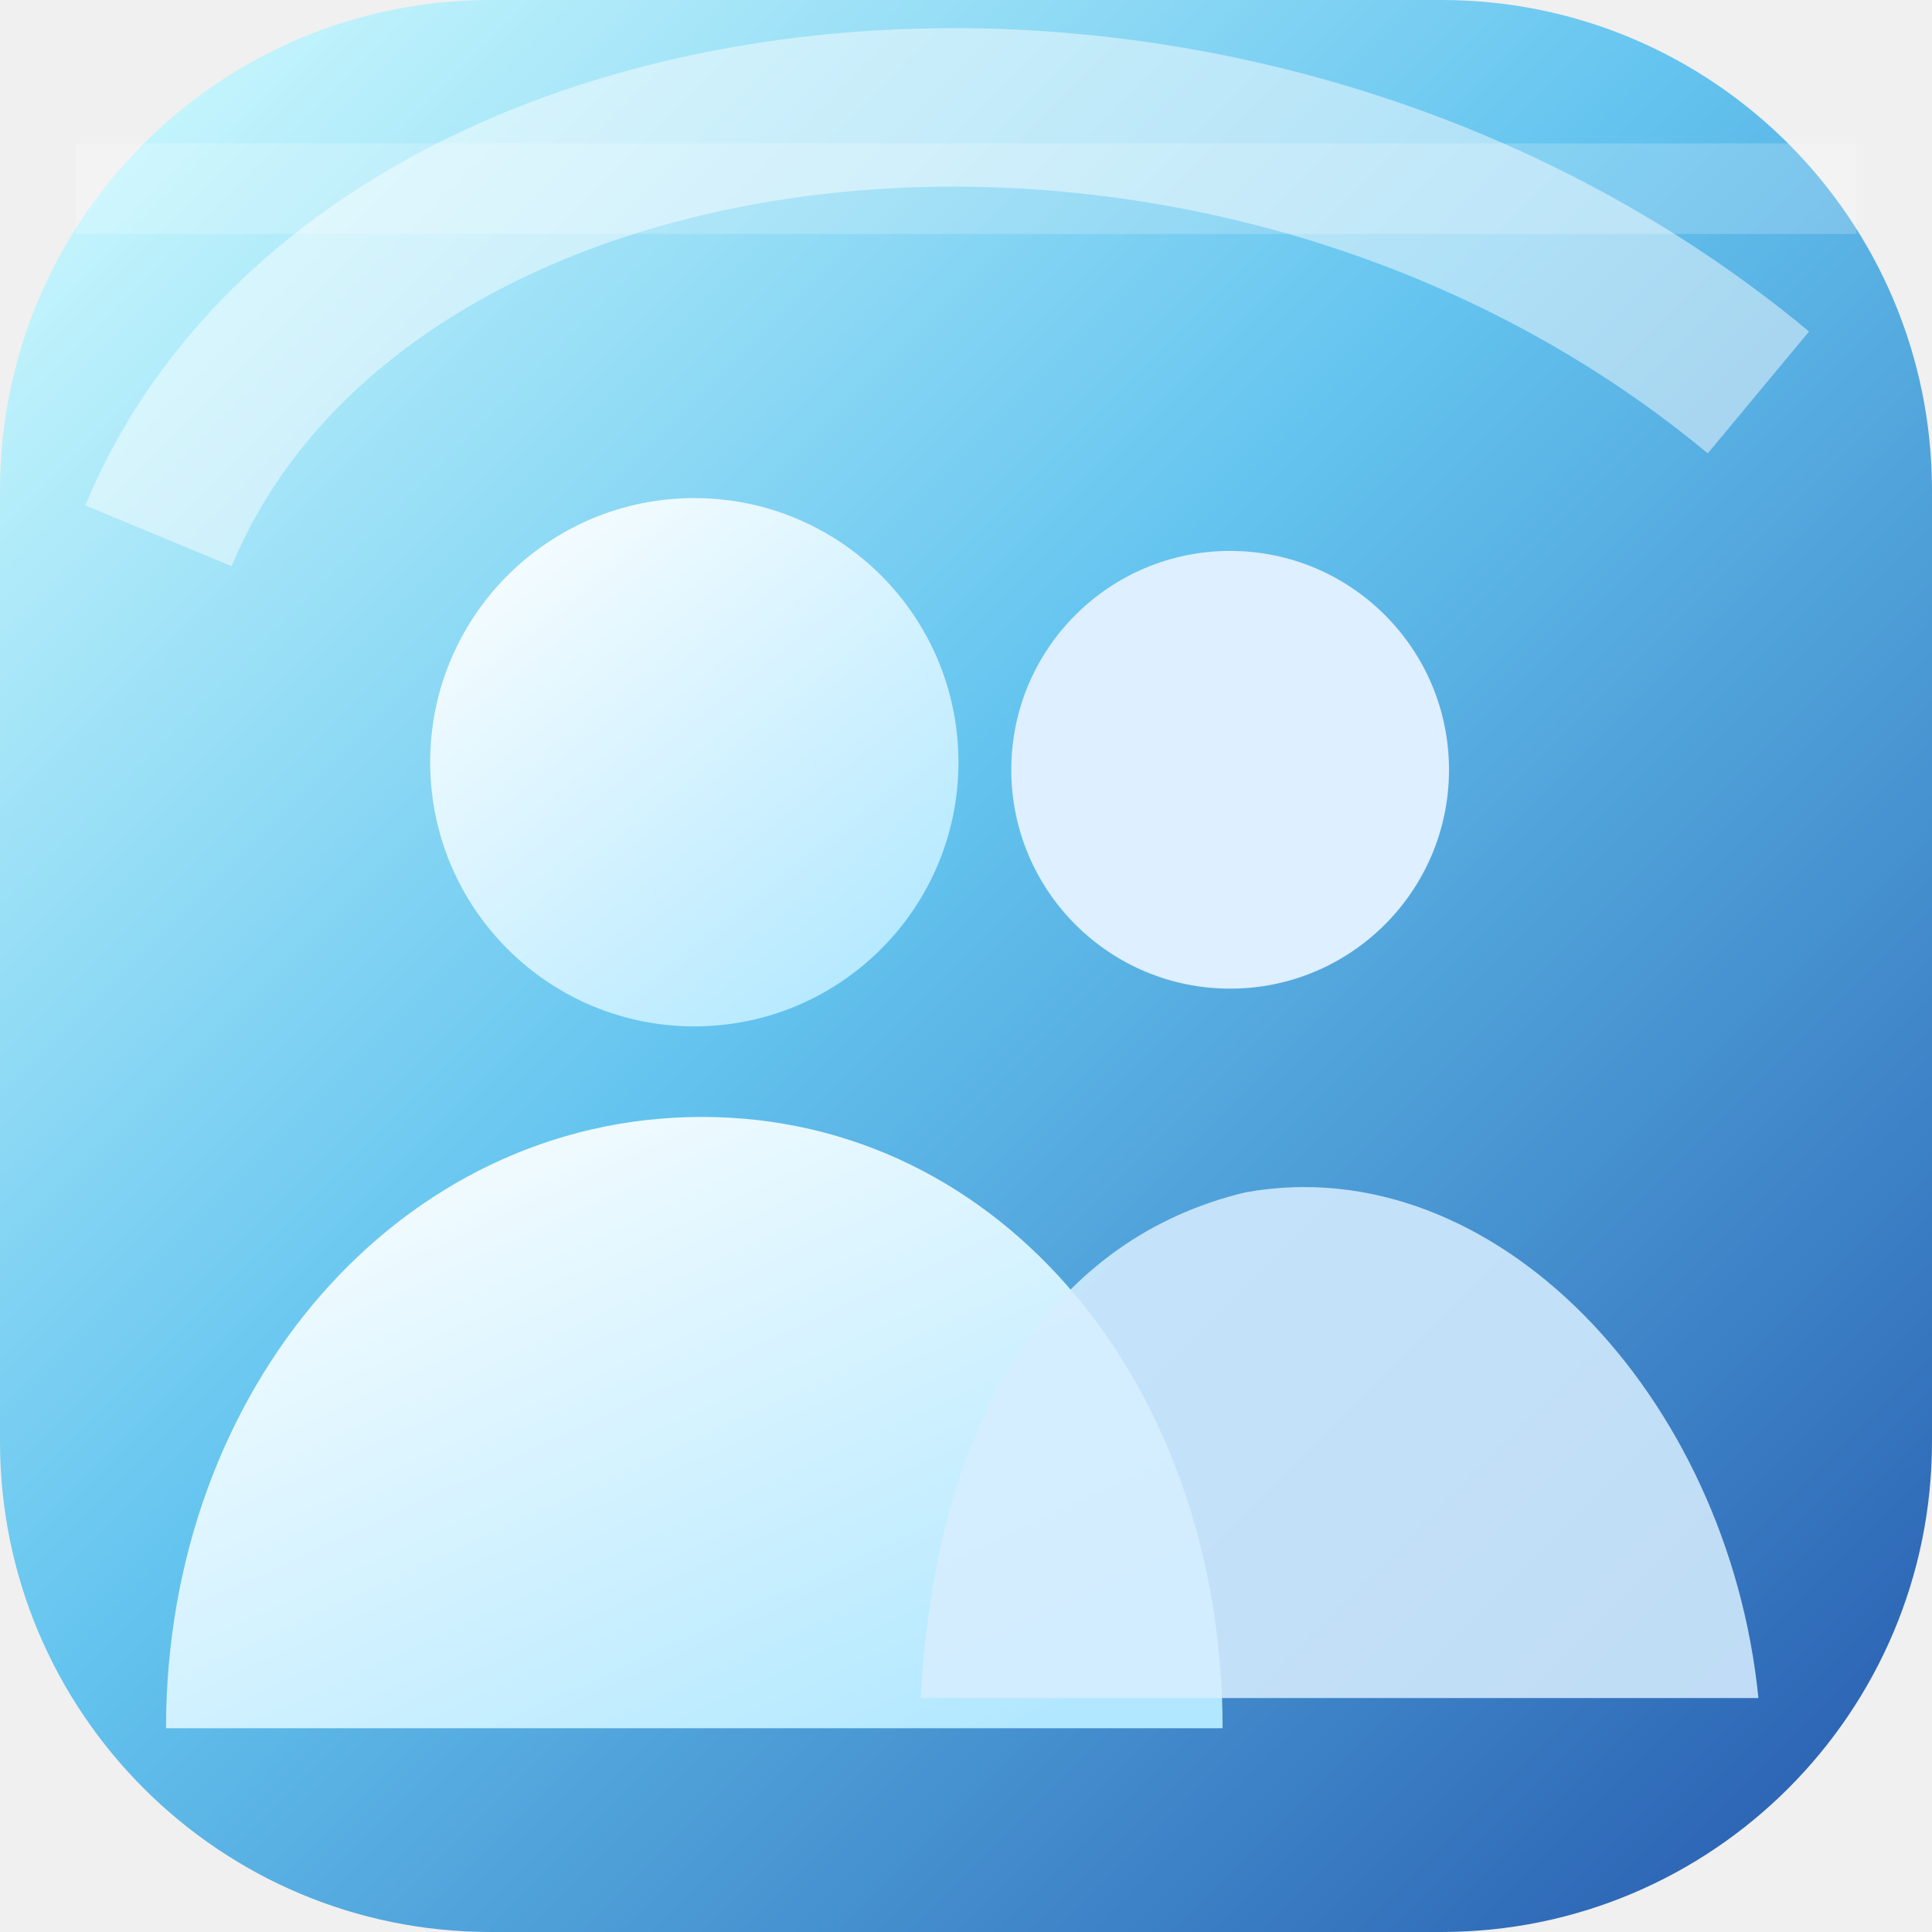
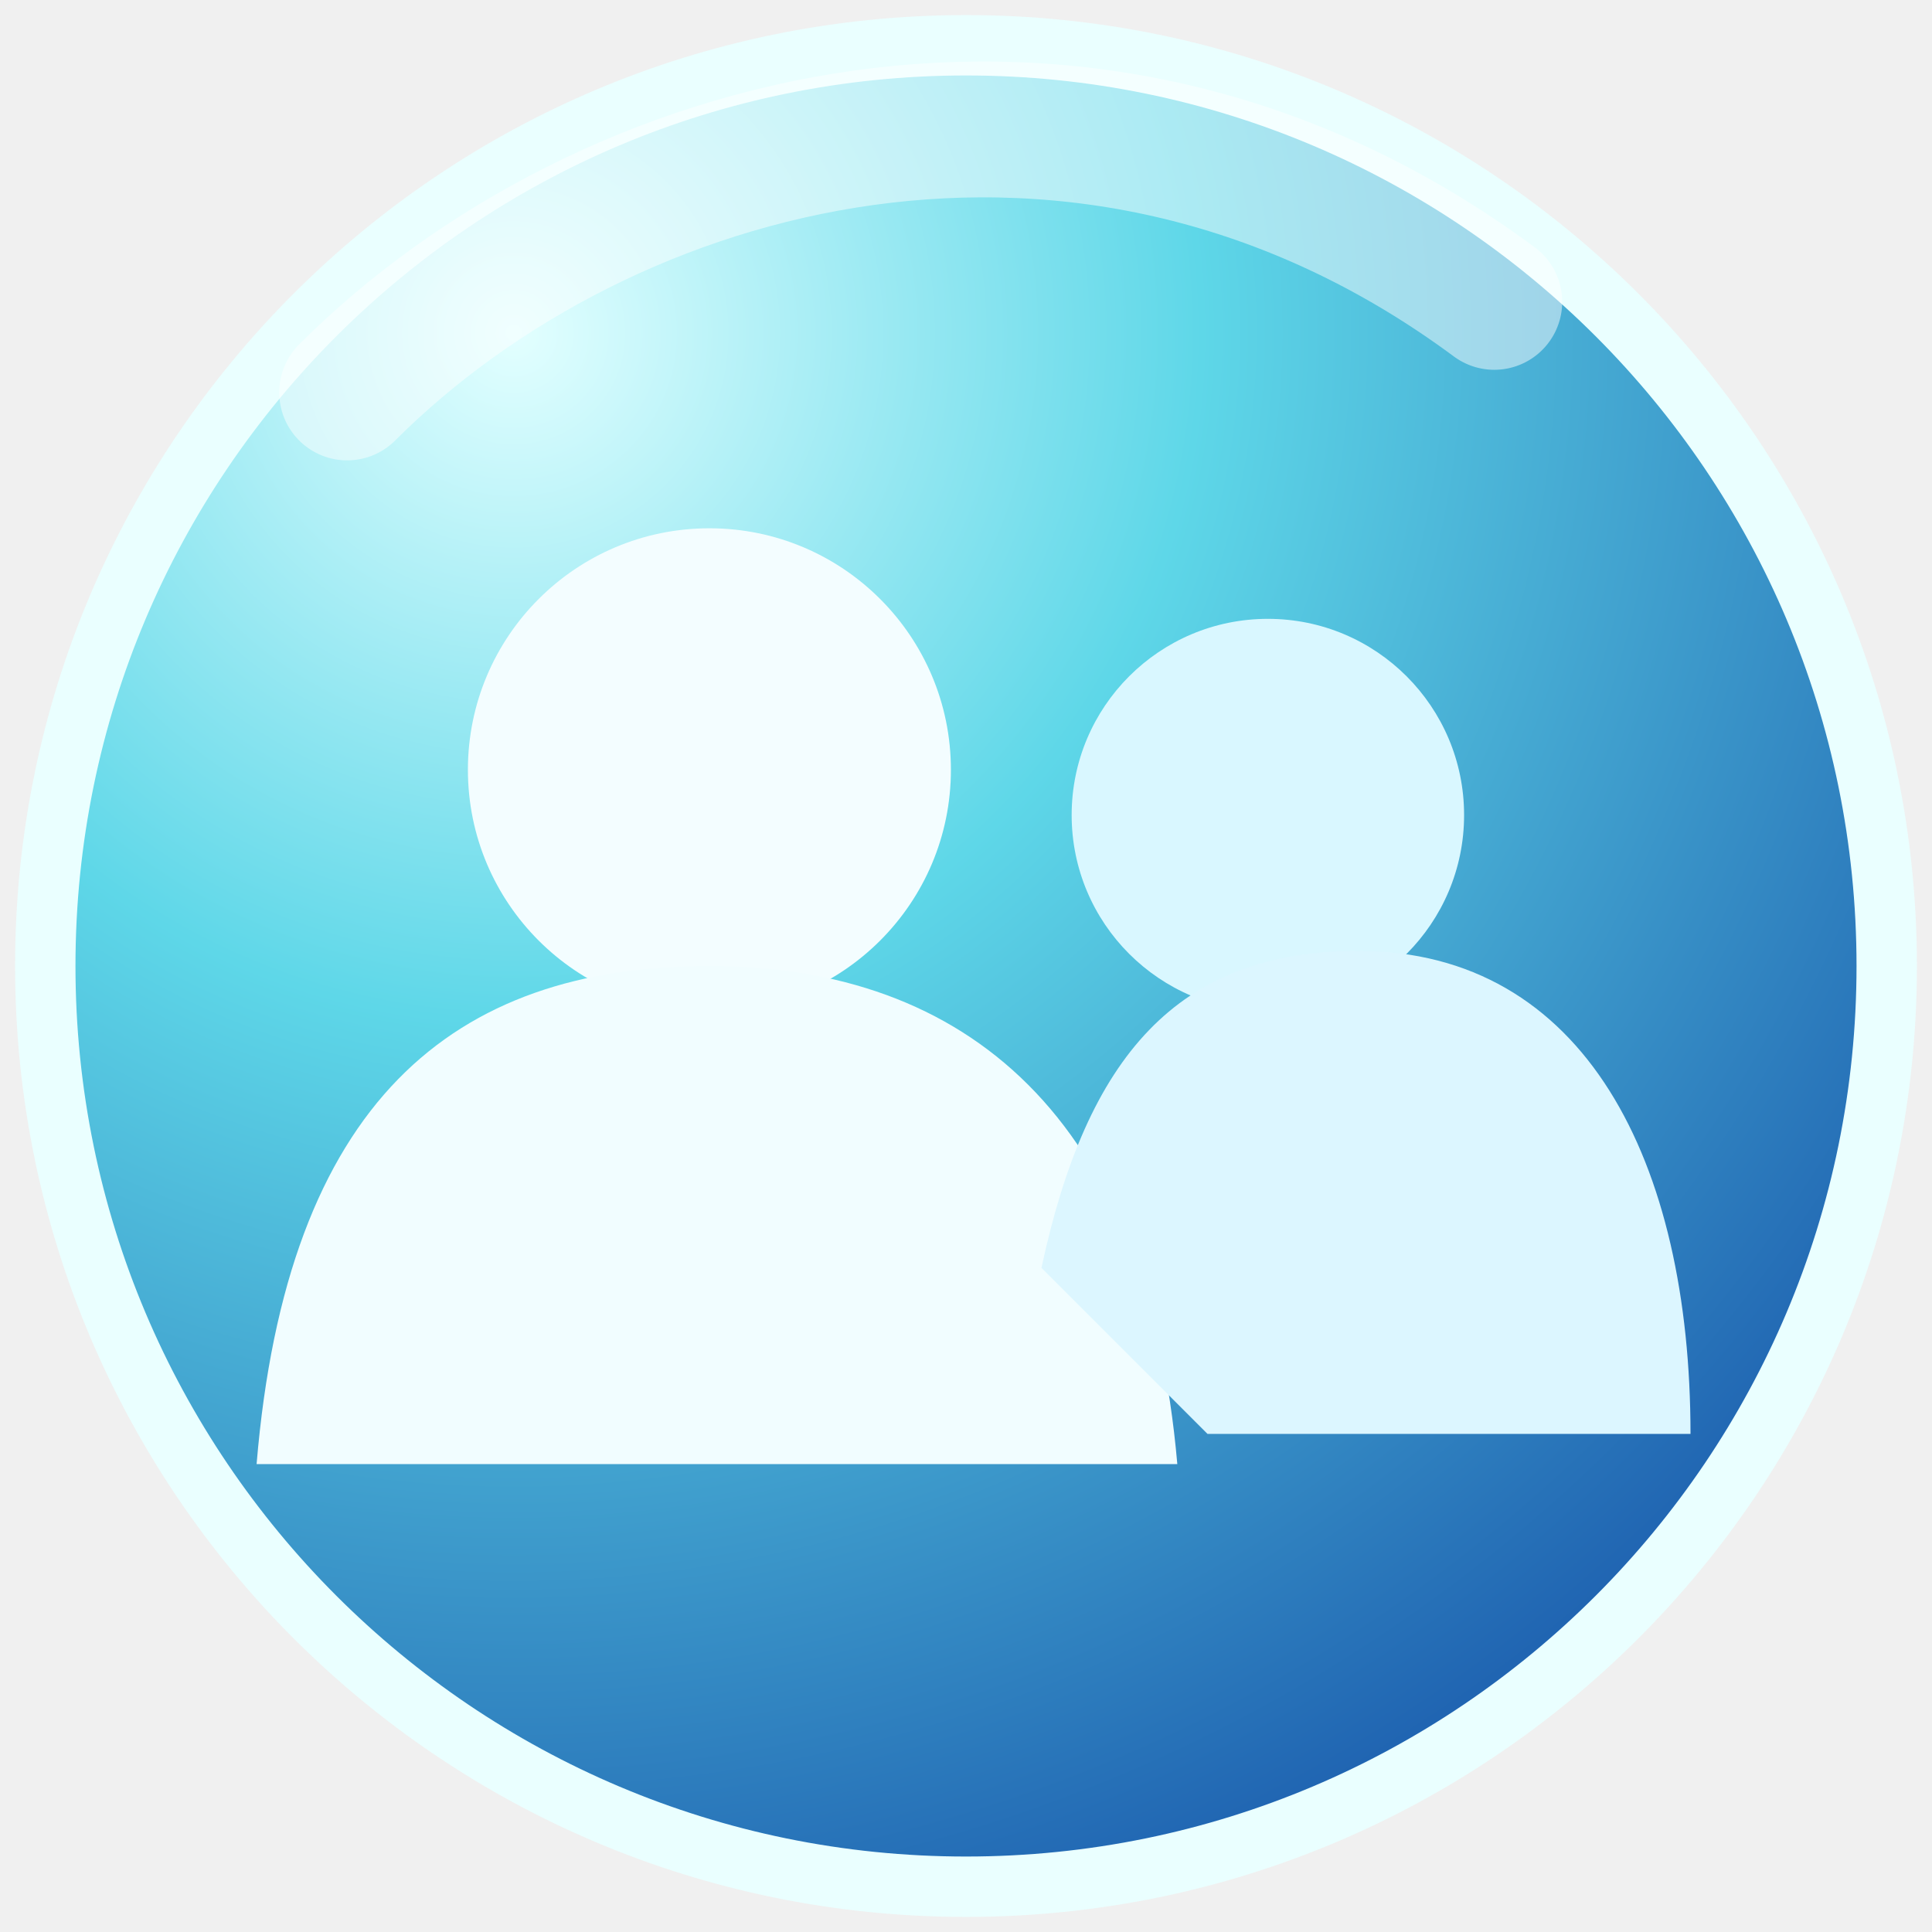
- <svg xmlns="http://www.w3.org/2000/svg" width="256" height="256" viewBox="0 0 256 256">
+ <svg xmlns="http://www.w3.org/2000/svg" viewBox="0 0 128 128">
  <defs>
-     <linearGradient id="a" x1="0" y1="0" x2="1" y2="1">
-       <stop stop-color="#d6feff" />
-       <stop offset=".45" stop-color="#64c4ef" />
-       <stop offset="1" stop-color="#2457ac" />
-     </linearGradient>
-     <linearGradient id="b" x1="0" x2=".8" y1="0" y2="1">
-       <stop stop-color="#fff" />
-       <stop offset="1" stop-color="#b2e8ff" />
-     </linearGradient>
+     <radialGradient id="g" cx=".25" cy=".15" r="1">
+       <stop stop-color="#e3ffff" />
+       <stop offset=".38" stop-color="#5ed7e8" />
+       <stop offset="1" stop-color="#1754aa" />
+     </radialGradient>
  </defs>
-   <rect width="256" height="256" rx="65" fill="url(#a)" />
-   <path d="M21 71C48 6 162-7 233 52" fill="none" stroke="white" stroke-opacity=".48" stroke-width="21" />
-   <circle cx="92" cy="101" r="35" fill="url(#b)" />
-   <circle cx="163" cy="102" r="29" fill="#deefff" />
-   <path d="M22 229c0-45 31-81 71-81s69 36 69 81" fill="url(#b)" />
-   <path d="M122 225c2-38 18-61 43-67 33-6 64 27 68 67" fill="#d6eeff" opacity=".86" />
-   <path d="M10 25h236" stroke="white" stroke-width="12" opacity=".2" />
+   <circle cx="64" cy="64" r="61" fill="url(#g)" stroke="#eaffff" stroke-width="4" />
+   <circle cx="47" cy="51" r="16" fill="#f3fdff" />
+   <circle cx="84" cy="54" r="13" fill="#d9f7ff" />
+   <path d="M17 97c2-24 13-33 30-33s29 10 31 33" fill="#f1fdff" />
+   <path d="M69 84c3-14 9-21 21-21 15 0 22 14 22 32H80" fill="#dcf6ff" />
+   <path d="M23 26c17-17 49-26 76-6" stroke="#fff" stroke-width="9" opacity=".48" fill="none" stroke-linecap="round" />
</svg>
